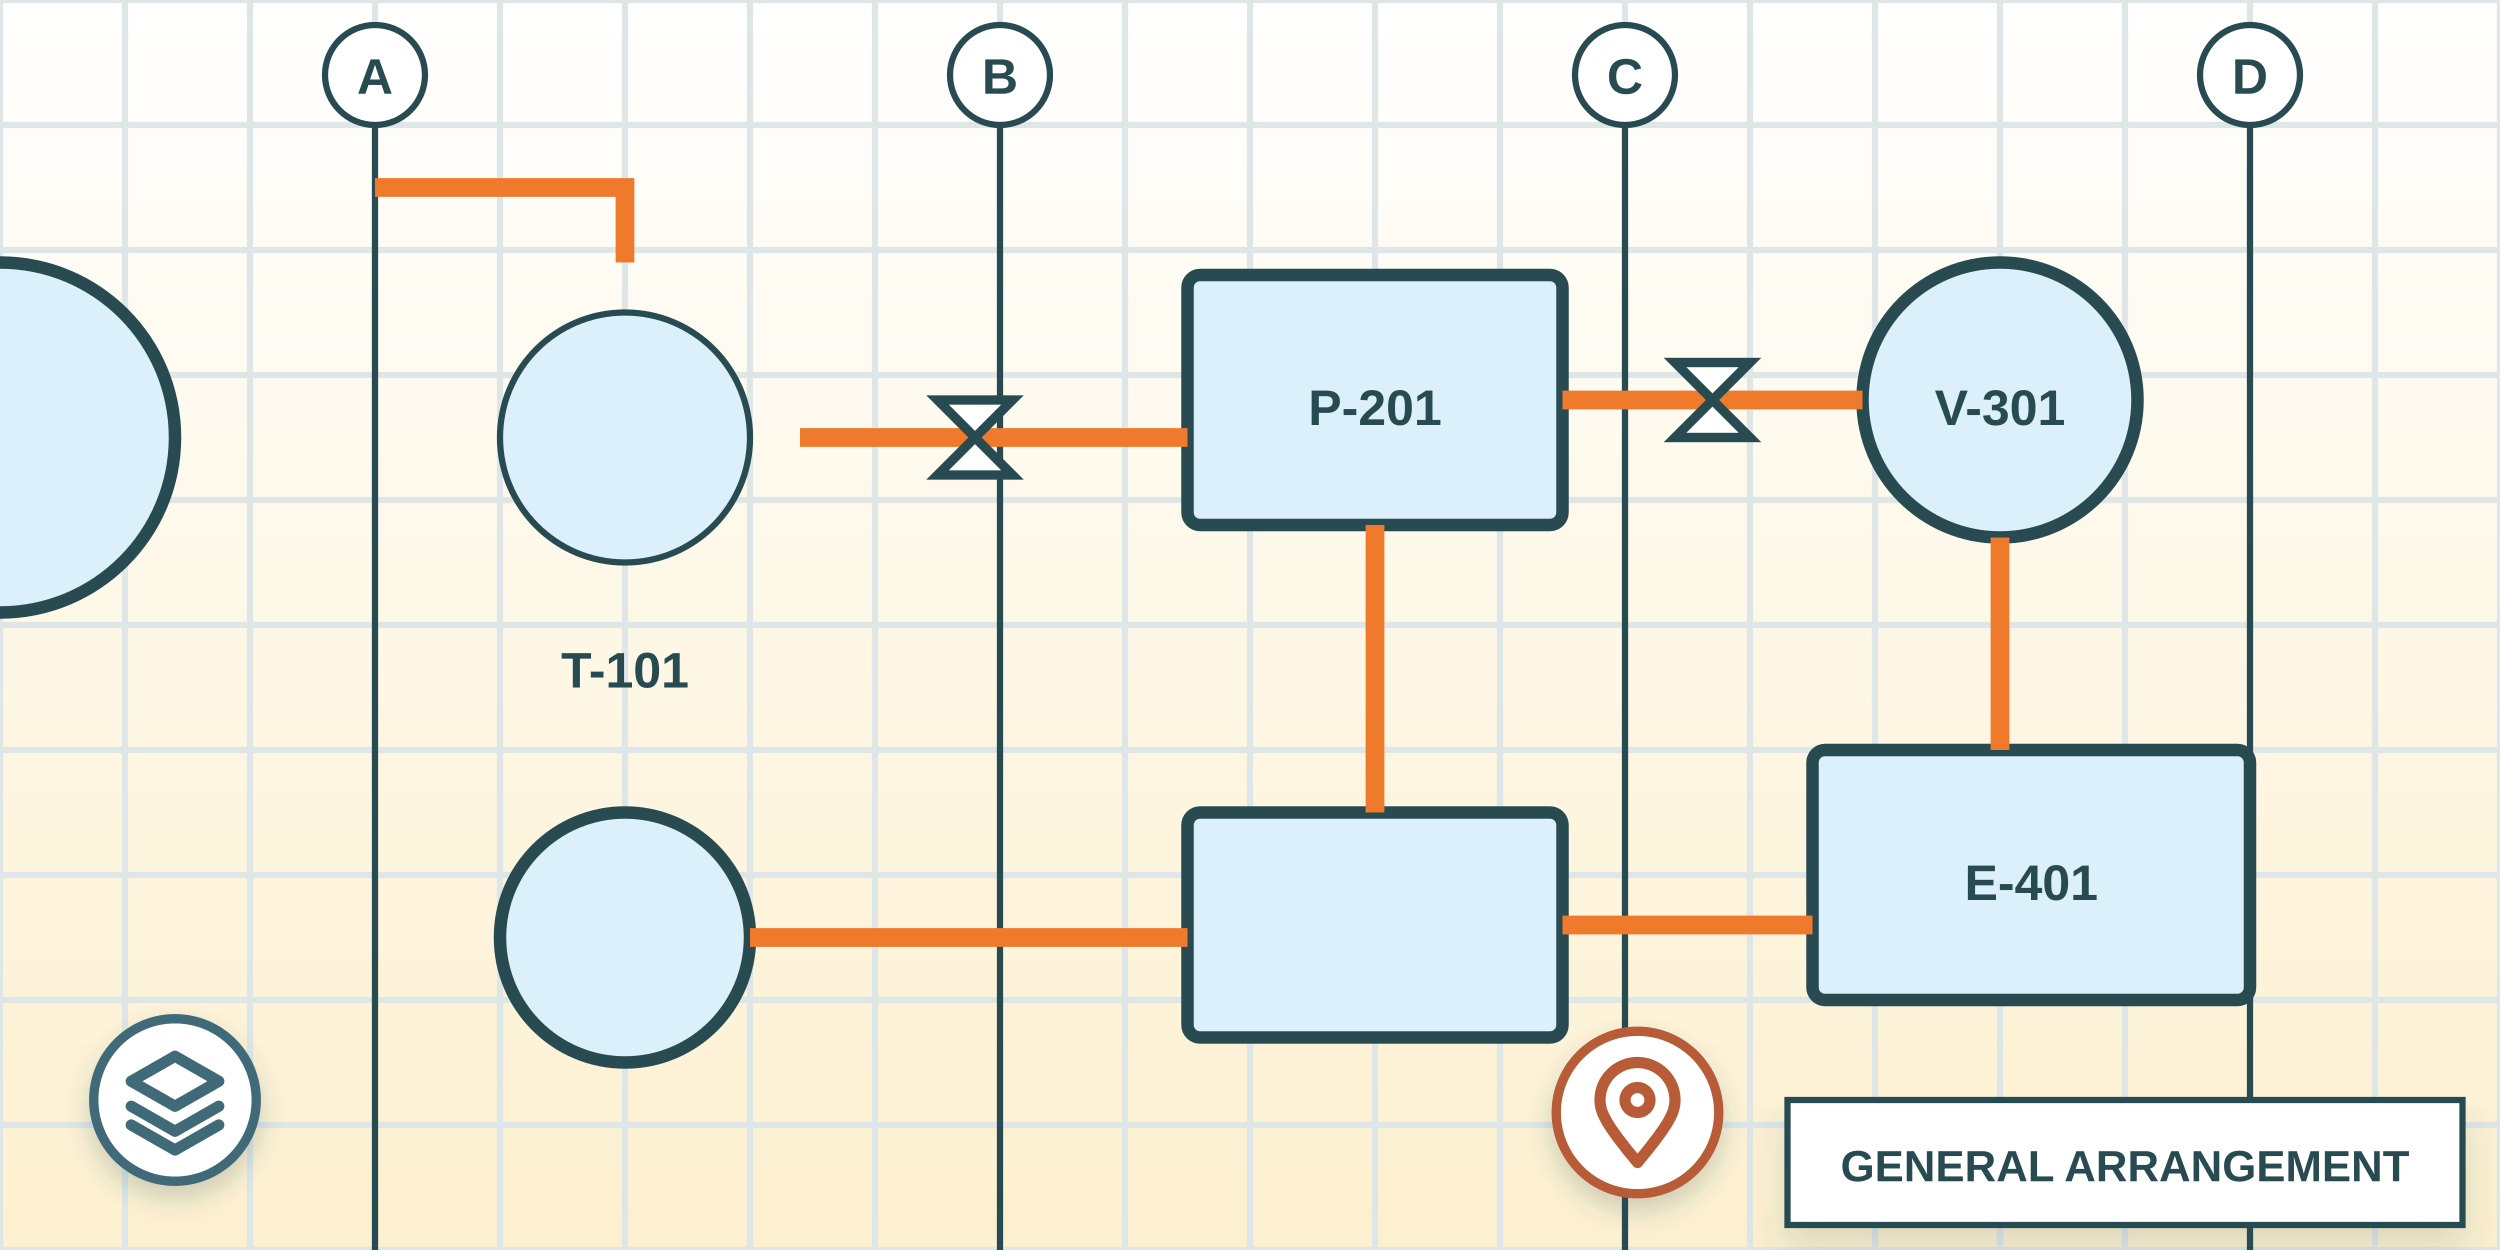
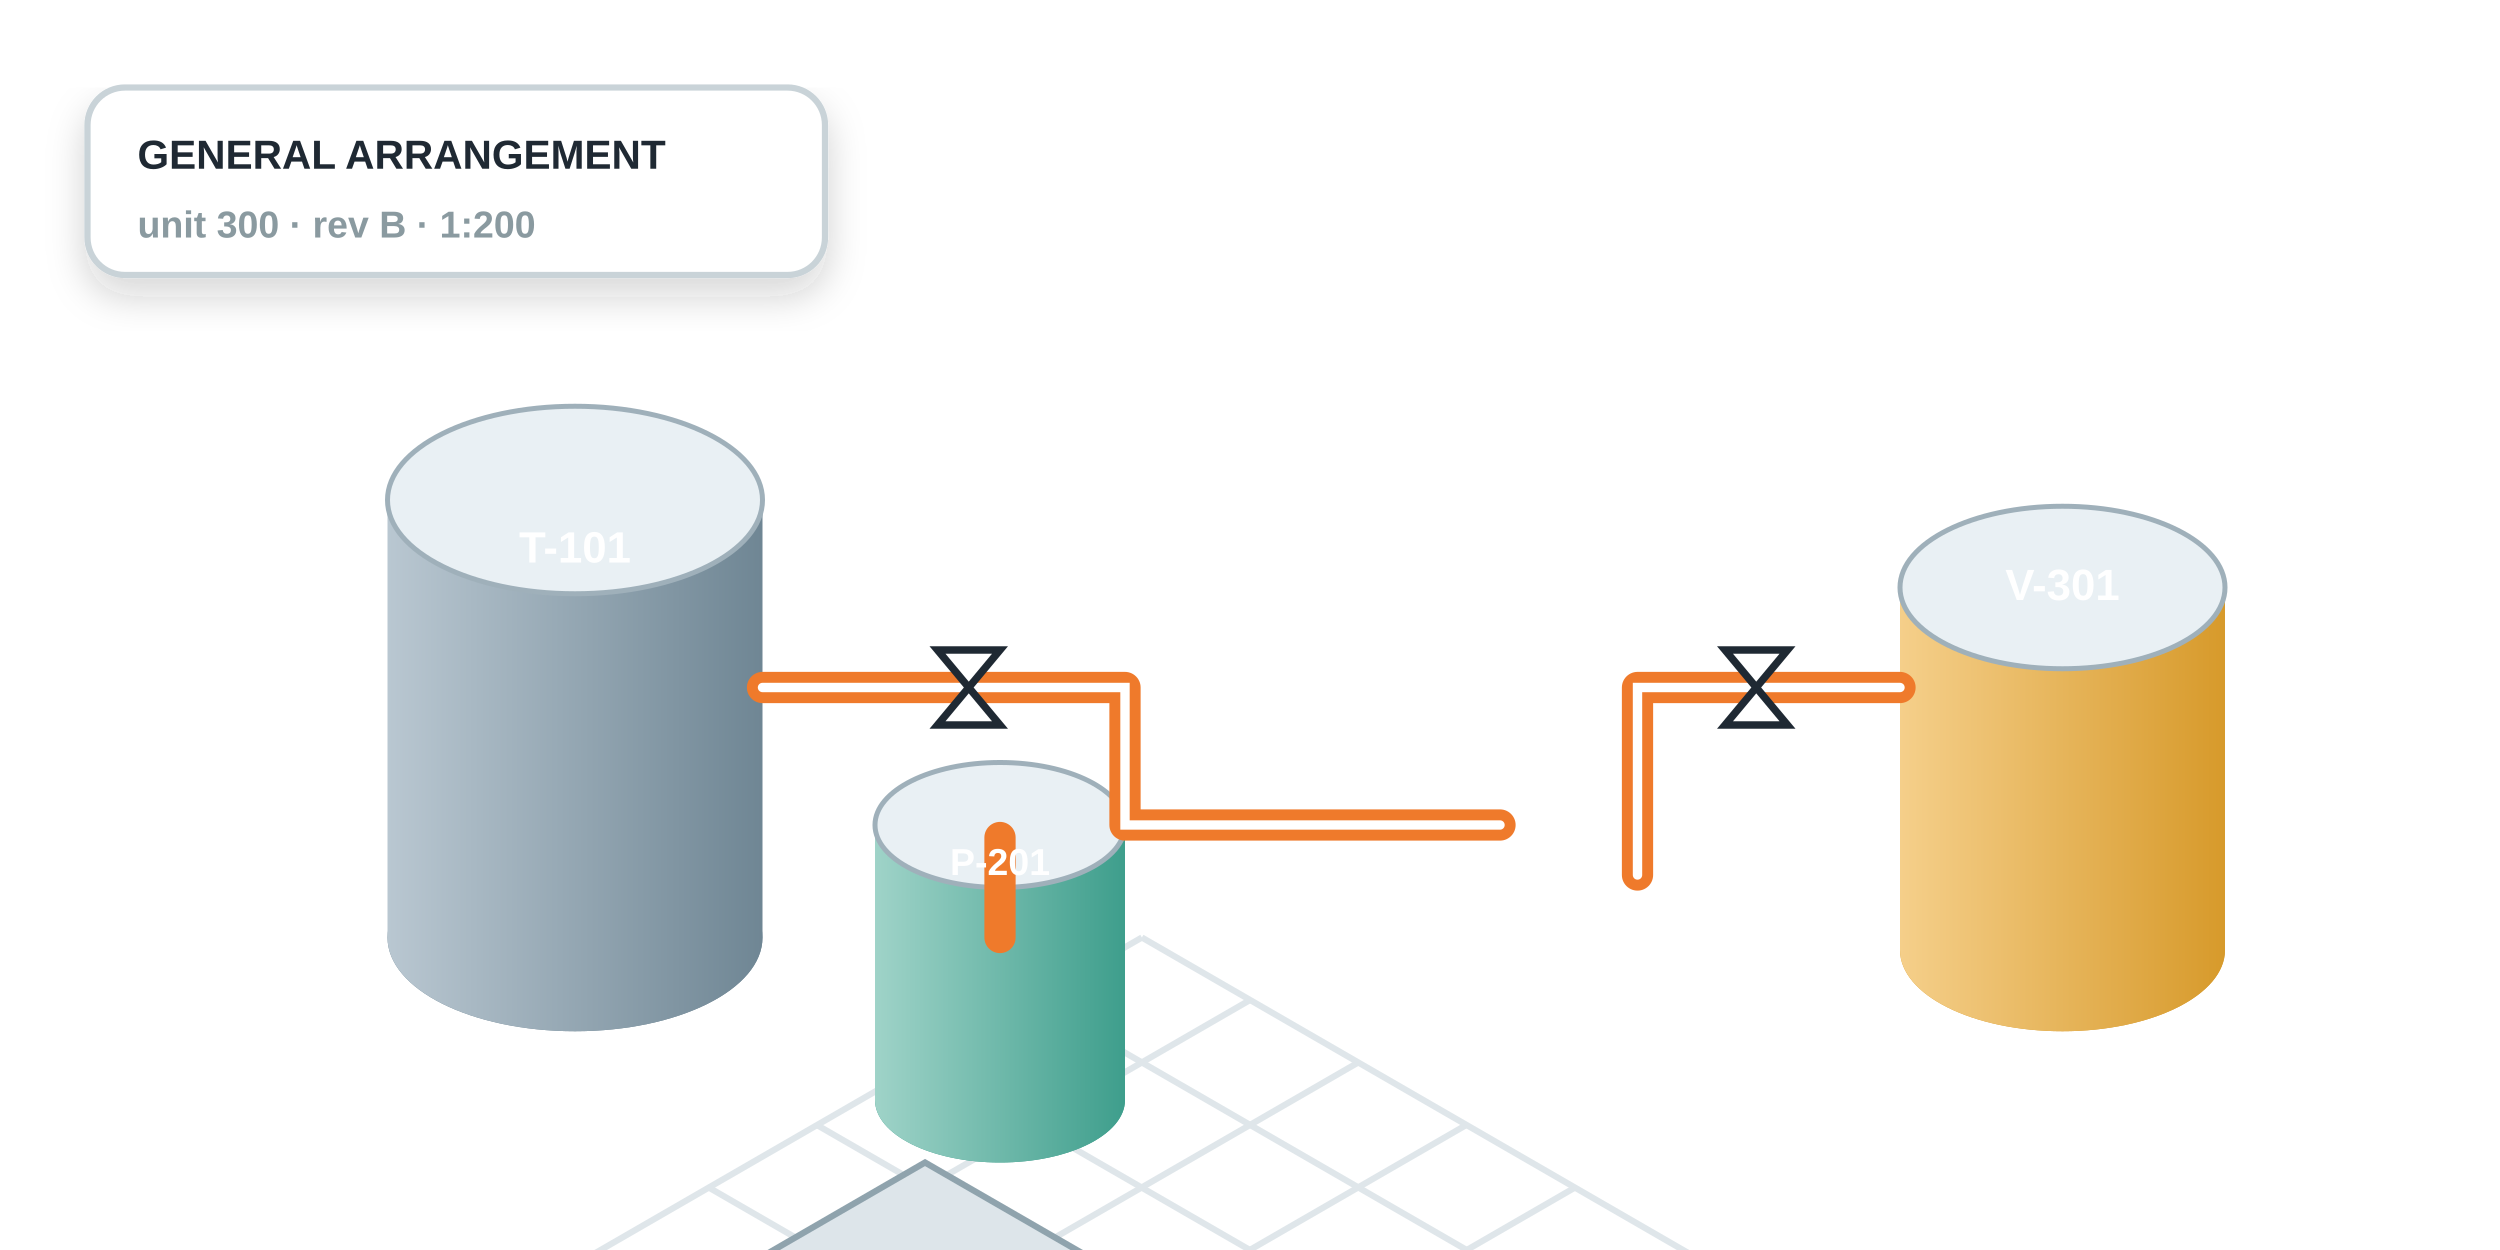
- <svg xmlns="http://www.w3.org/2000/svg" viewBox="0 0 400 200" font-family="Manrope, Arial, sans-serif" role="img" aria-label="Plant general arrangement drawing with tanks, pumps and piping">
-   <rect width="400" height="200" fill="url(#ground)" />
+ <svg xmlns="http://www.w3.org/2000/svg" viewBox="0 0 400 200" font-family="Manrope, Arial, sans-serif" role="img" aria-label="Isometric process plant with tanks, vessels and piping">
  <defs>
-     <linearGradient id="ground" x1="0" y1="0" x2="0" y2="1">
-       <stop offset="0" stop-color="#ffffff" />
-       <stop offset="1" stop-color="#fdf0cf" />
+     <filter id="sh" x="-10%" y="-10%" width="130%" height="140%">
+       <feDropShadow dx="0" dy="3" stdDeviation="3" flood-color="#1f2933" flood-opacity="0.18" />
+     </filter>
+     <linearGradient id="tk" x1="0" y1="0" x2="1" y2="0">
+       <stop offset="0" stop-color="#b9c7d1" />
+       <stop offset="1" stop-color="#6f8694" />
    </linearGradient>
-     <filter id="sh" x="-10%" y="-10%" width="130%" height="140%">
-       <feDropShadow dx="0" dy="3" stdDeviation="3" flood-color="#284b52" flood-opacity="0.16" />
-     </filter>
-     <filter id="bs" x="-30%" y="-30%" width="160%" height="160%">
-       <feDropShadow dx="0" dy="2" stdDeviation="2" flood-color="#284b52" flood-opacity="0.22" />
-     </filter>
+     <linearGradient id="tk2" x1="0" y1="0" x2="1" y2="0">
+       <stop offset="0" stop-color="#f5cf8a" />
+       <stop offset="1" stop-color="#d79a2b" />
+     </linearGradient>
+     <linearGradient id="tk3" x1="0" y1="0" x2="1" y2="0">
+       <stop offset="0" stop-color="#9fd3c8" />
+       <stop offset="1" stop-color="#3e9e8c" />
+     </linearGradient>
  </defs>
-   <g stroke="#dfe6e8" stroke-width="1">
-     <path d="M0 0 V200" />
-     <path d="M20 0 V200" />
-     <path d="M40 0 V200" />
-     <path d="M60 0 V200" />
-     <path d="M80 0 V200" />
-     <path d="M100 0 V200" />
-     <path d="M120 0 V200" />
-     <path d="M140 0 V200" />
-     <path d="M160 0 V200" />
-     <path d="M180 0 V200" />
-     <path d="M200 0 V200" />
-     <path d="M220 0 V200" />
-     <path d="M240 0 V200" />
-     <path d="M260 0 V200" />
-     <path d="M280 0 V200" />
-     <path d="M300 0 V200" />
-     <path d="M320 0 V200" />
-     <path d="M340 0 V200" />
-     <path d="M360 0 V200" />
-     <path d="M380 0 V200" />
-     <path d="M400 0 V200" />
-     <path d="M0 0 H400" />
-     <path d="M0 20 H400" />
-     <path d="M0 40 H400" />
-     <path d="M0 60 H400" />
-     <path d="M0 80 H400" />
-     <path d="M0 100 H400" />
-     <path d="M0 120 H400" />
-     <path d="M0 140 H400" />
-     <path d="M0 160 H400" />
-     <path d="M0 180 H400" />
-     <path d="M0 200 H400" />
+   <rect width="400" height="200" fill="#ffffff" />
+   <g transform="translate(0 40)">
+     <path d="M182.7 110.0 L9.5 210.0" stroke="#dfe6ea" />
+     <path d="M200.0 120.0 L26.8 220.0" stroke="#dfe6ea" />
+     <path d="M217.3 130.0 L44.1 230.0" stroke="#dfe6ea" />
+     <path d="M234.6 140.0 L61.4 240.0" stroke="#dfe6ea" />
+     <path d="M252.0 150.0 L78.8 250.0" stroke="#dfe6ea" />
+     <path d="M269.3 160.0 L96.1 260.0" stroke="#dfe6ea" />
+     <path d="M286.6 170.0 L113.4 270.0" stroke="#dfe6ea" />
+     <path d="M303.9 180.0 L130.7 280.0" stroke="#dfe6ea" />
+     <path d="M321.2 190.0 L148.0 290.0" stroke="#dfe6ea" />
+     <path d="M338.6 200.0 L165.4 300.0" stroke="#dfe6ea" />
+     <path d="M355.9 210.0 L182.7 310.0" stroke="#dfe6ea" />
+     <path d="M373.2 220.0 L200.0 320.0" stroke="#dfe6ea" />
+     <path d="M390.5 230.0 L217.3 330.0" stroke="#dfe6ea" />
+     <path d="M182.7 110.0 L390.5 230.0" stroke="#dfe6ea" />
+     <path d="M165.4 120.0 L373.2 240.0" stroke="#dfe6ea" />
+     <path d="M148.0 130.0 L355.9 250.0" stroke="#dfe6ea" />
+     <path d="M130.7 140.0 L338.6 260.0" stroke="#dfe6ea" />
+     <path d="M113.4 150.0 L321.2 270.0" stroke="#dfe6ea" />
+     <path d="M96.1 160.0 L303.9 280.0" stroke="#dfe6ea" />
+     <path d="M78.8 170.0 L286.6 290.0" stroke="#dfe6ea" />
+     <path d="M61.4 180.0 L269.3 300.0" stroke="#dfe6ea" />
+     <path d="M44.1 190.0 L252.0 310.0" stroke="#dfe6ea" />
+     <path d="M26.8 200.0 L234.6 320.0" stroke="#dfe6ea" />
+     <path d="M9.5 210.0 L217.3 330.0" stroke="#dfe6ea" />
  </g>
-   <g stroke="#284b52" stroke-width="1">
-     <path d="M60 14 V200 M160 14 V200 M260 14 V200 M360 14 V200" />
+   <ellipse cx="92" cy="150" rx="30" ry="15.0" fill="#6f8694" />
+   <path d="M62 150 V80 A30 15.0 0 0 1 122 80 V150 A30 15.0 0 0 1 62 150 Z" fill="url(#tk)" />
+   <ellipse cx="92" cy="80" rx="30" ry="15.0" fill="#e9f0f4" stroke="#9fb0ba" stroke-width="0.8" />
+   <ellipse cx="160" cy="176" rx="20" ry="10.0" fill="#3e9e8c" />
+   <path d="M140 176 V132 A20 10.0 0 0 1 180 132 V176 A20 10.0 0 0 1 140 176 Z" fill="url(#tk3)" />
+   <ellipse cx="160" cy="132" rx="20" ry="10.0" fill="#e9f0f4" stroke="#9fb0ba" stroke-width="0.8" />
+   <ellipse cx="330" cy="152" rx="26" ry="13.0" fill="#d79a2b" />
+   <path d="M304 152 V94 A26 13.0 0 0 1 356 94 V152 A26 13.0 0 0 1 304 152 Z" fill="url(#tk2)" />
+   <ellipse cx="330" cy="94" rx="26" ry="13.0" fill="#e9f0f4" stroke="#9fb0ba" stroke-width="0.8" />
+   <polygon points="148.0,186.0 200.0,216.0 170.6,233.0 118.6,203.0" fill="#dde5ea" stroke="#8fa3ad" />
+   <polygon points="118.6,227.0 170.6,257.0 170.6,233.0 118.6,203.0" fill="#b8c6cf" stroke="#8fa3ad" />
+   <polygon points="200.0,240.0 170.6,257.0 170.6,233.0 200.0,216.0" fill="#ccd7de" stroke="#8fa3ad" />
+   <polygon points="174.0,239.0 196.5,252.0 174.0,265.0 151.5,252.0" fill="#e4506e" stroke="none" />
+   <polygon points="151.5,268.0 174.0,281.0 174.0,265.0 151.5,252.0" fill="#b23a52" stroke="none" />
+   <polygon points="196.5,268.0 174.0,281.0 174.0,265.0 196.5,252.0" fill="#cf4460" stroke="none" />
+   <g fill="none" stroke="#ef7a2b" stroke-width="5" stroke-linecap="round" stroke-linejoin="round">
+     <path d="M122 110 H180 V132 H240" />
+     <path d="M304 110 H262 V140" />
+     <path d="M160 134 V150" />
  </g>
-   <circle cx="60" cy="12" r="8" fill="#ffffff" stroke="#284b52" />
-   <text x="60" y="15" font-size="8" font-weight="700" fill="#284b52" text-anchor="middle">A</text>
-   <circle cx="160" cy="12" r="8" fill="#ffffff" stroke="#284b52" />
-   <text x="160" y="15" font-size="8" font-weight="700" fill="#284b52" text-anchor="middle">B</text>
-   <circle cx="260" cy="12" r="8" fill="#ffffff" stroke="#284b52" />
-   <text x="260" y="15" font-size="8" font-weight="700" fill="#284b52" text-anchor="middle">C</text>
-   <circle cx="360" cy="12" r="8" fill="#ffffff" stroke="#284b52" />
-   <text x="360" y="15" font-size="8" font-weight="700" fill="#284b52" text-anchor="middle">D</text>
-   <g fill="#dcf0fb" stroke="#284b52" stroke-width="2">
-     <circle cx="#dcf0fb" cy="70" r="28" />
-     <circle cx="100" cy="70" r="20" stroke-width="1" />
-     <circle cx="100" cy="150" r="20" />
-     <rect x="190" y="44" width="60" height="40" rx="2" />
-     <rect x="190" y="130" width="60" height="36" rx="2" />
-     <circle cx="320" cy="64" r="22" />
-     <rect x="290" y="120" width="70" height="40" rx="2" />
+   <g fill="none" stroke="#ffffff" stroke-width="1.5" stroke-linecap="round">
+     <path d="M122 110 H180 V132 H240" />
+     <path d="M304 110 H262 V140" />
  </g>
-   <path d="M100 42 V30 H60 M128 70 H190 M250 64 H298 M120 150 H190 M250 148 H290 M320 86 V120 M220 84 V130" fill="none" stroke="#ef7a2b" stroke-width="3" />
-   <g fill="#ffffff" stroke="#284b52" stroke-width="1.5">
-     <path d="M150 64 L162 76 L150 76 L162 64 Z" />
-     <path d="M268 58 L280 70 L268 70 L280 58 Z" />
+   <g fill="#ffffff" stroke="#1f2933" stroke-width="1.2">
+     <path d="M150 104 L160 116 L150 116 L160 104 Z" />
+     <path d="M276 104 L286 116 L276 116 L286 104 Z" />
  </g>
-   <text x="100" y="110" font-size="8" font-weight="700" fill="#284b52" text-anchor="middle">T-101</text>
-   <text x="220" y="68" font-size="8" font-weight="700" fill="#284b52" text-anchor="middle">P-201</text>
-   <text x="320" y="68" font-size="8" font-weight="700" fill="#284b52" text-anchor="middle">V-301</text>
-   <text x="325" y="144" font-size="8" font-weight="700" fill="#284b52" text-anchor="middle">E-401</text>
-   <rect x="286" y="176" width="108" height="20" fill="#ffffff" stroke="#284b52" filter="url(#sh)" />
-   <text x="340" y="189" font-size="7" font-weight="700" fill="#284b52" text-anchor="middle">GENERAL ARRANGEMENT</text>
-   <g transform="translate(28 176)" filter="url(#bs)">
-     <circle r="13" fill="#ffffff" stroke="#3f6b78" stroke-width="1.5" />
-     <g fill="none" stroke="#3f6b78" stroke-width="1.8" stroke-linecap="round" stroke-linejoin="round" color="#3f6b78">
-       <path d="M0 -7 L7 -3 L0 1 L-7 -3 Z" />
-       <path d="M-7 1 L0 5 L7 1 M-7 4 L0 8 L7 4" />
-     </g>
-   </g>
-   <g transform="translate(262 178)" filter="url(#bs)">
-     <circle r="13" fill="#ffffff" stroke="#b85c38" stroke-width="1.5" />
-     <g fill="none" stroke="#b85c38" stroke-width="1.8" stroke-linecap="round" stroke-linejoin="round" color="#b85c38">
-       <path d="M0 8 C-5 2 -6 0 -6 -2 A6 6 0 0 1 6 -2 C6 0 5 2 0 8 Z" />
-       <circle cx="0" cy="-2" r="2" />
-     </g>
+   <text x="92" y="90" font-size="7" font-weight="800" fill="#ffffff" text-anchor="middle">T-101</text>
+   <text x="330" y="96" font-size="7" font-weight="800" fill="#ffffff" text-anchor="middle">V-301</text>
+   <text x="160" y="140" font-size="6" font-weight="800" fill="#ffffff" text-anchor="middle">P-201</text>
+   <g transform="translate(14 14)">
+     <rect width="118" height="30" rx="6" fill="#ffffff" stroke="#c9d3d8" filter="url(#sh)" />
+     <text x="8" y="13" font-size="6.5" font-weight="800" fill="#1f2933" text-anchor="start">GENERAL ARRANGEMENT</text>
+     <text x="8" y="24" font-size="6" font-weight="600" fill="#8a9aa0" text-anchor="start">unit 300 · rev B · 1:200</text>
  </g>
</svg>
